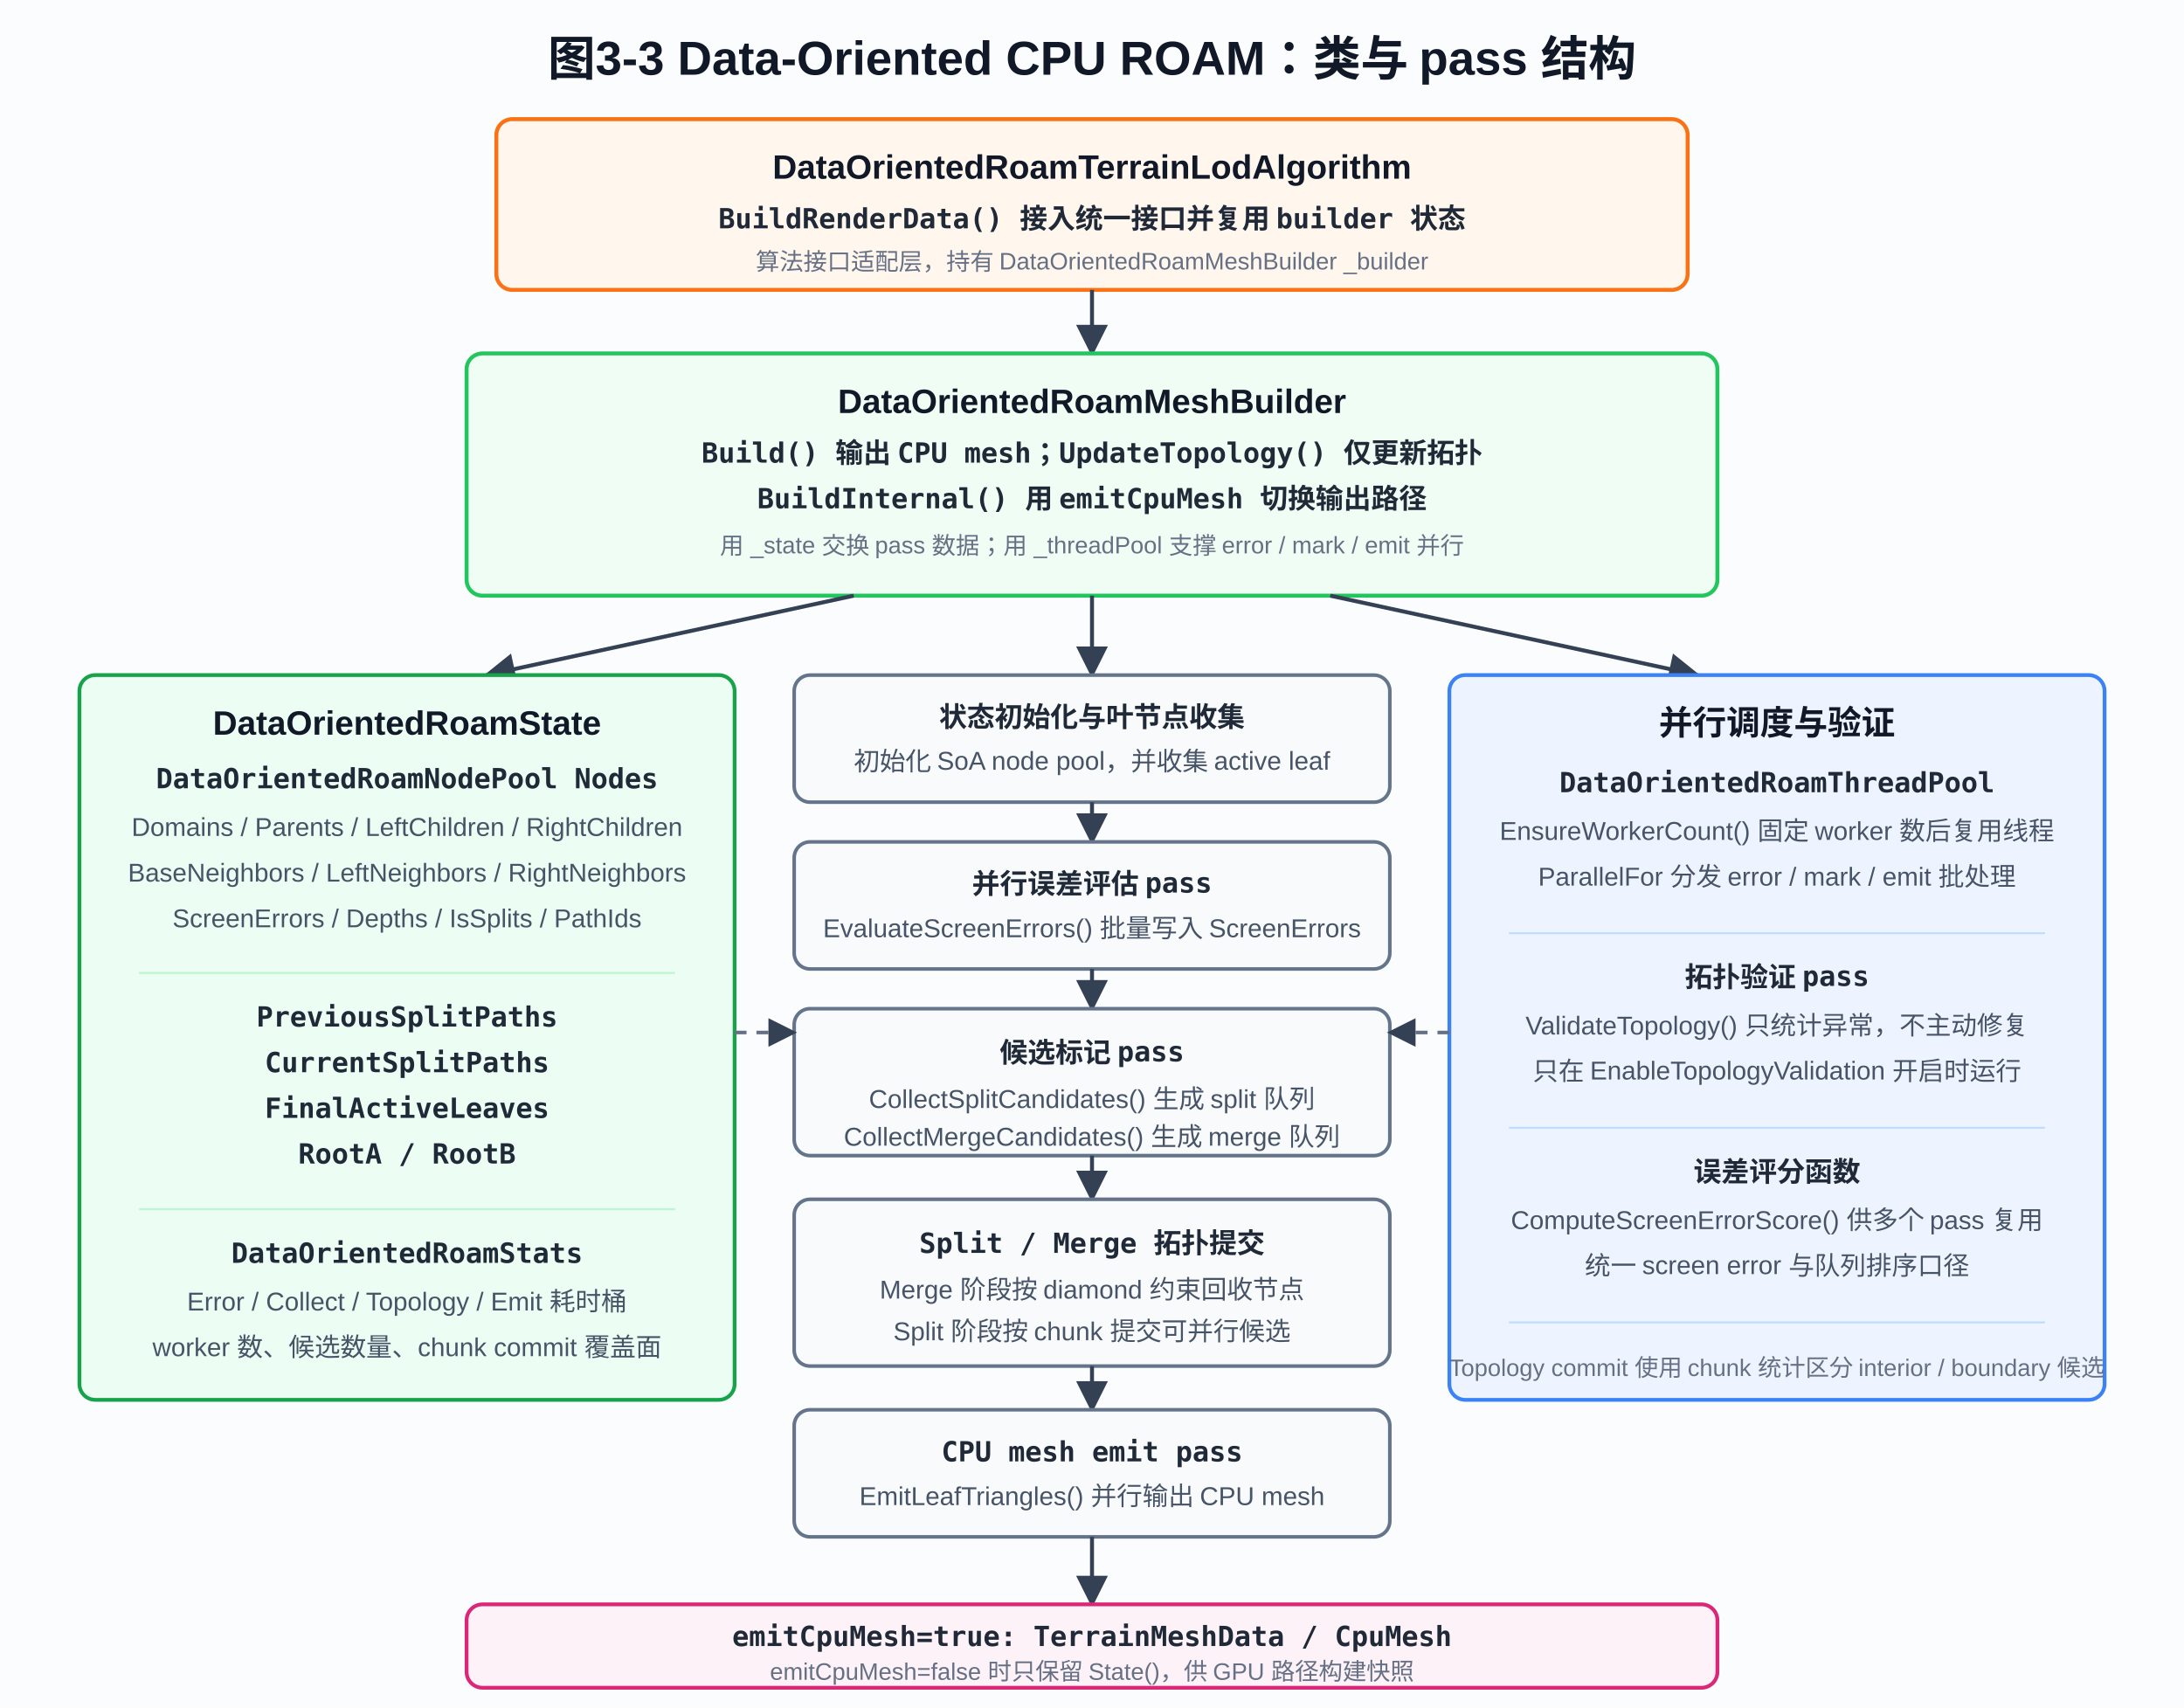
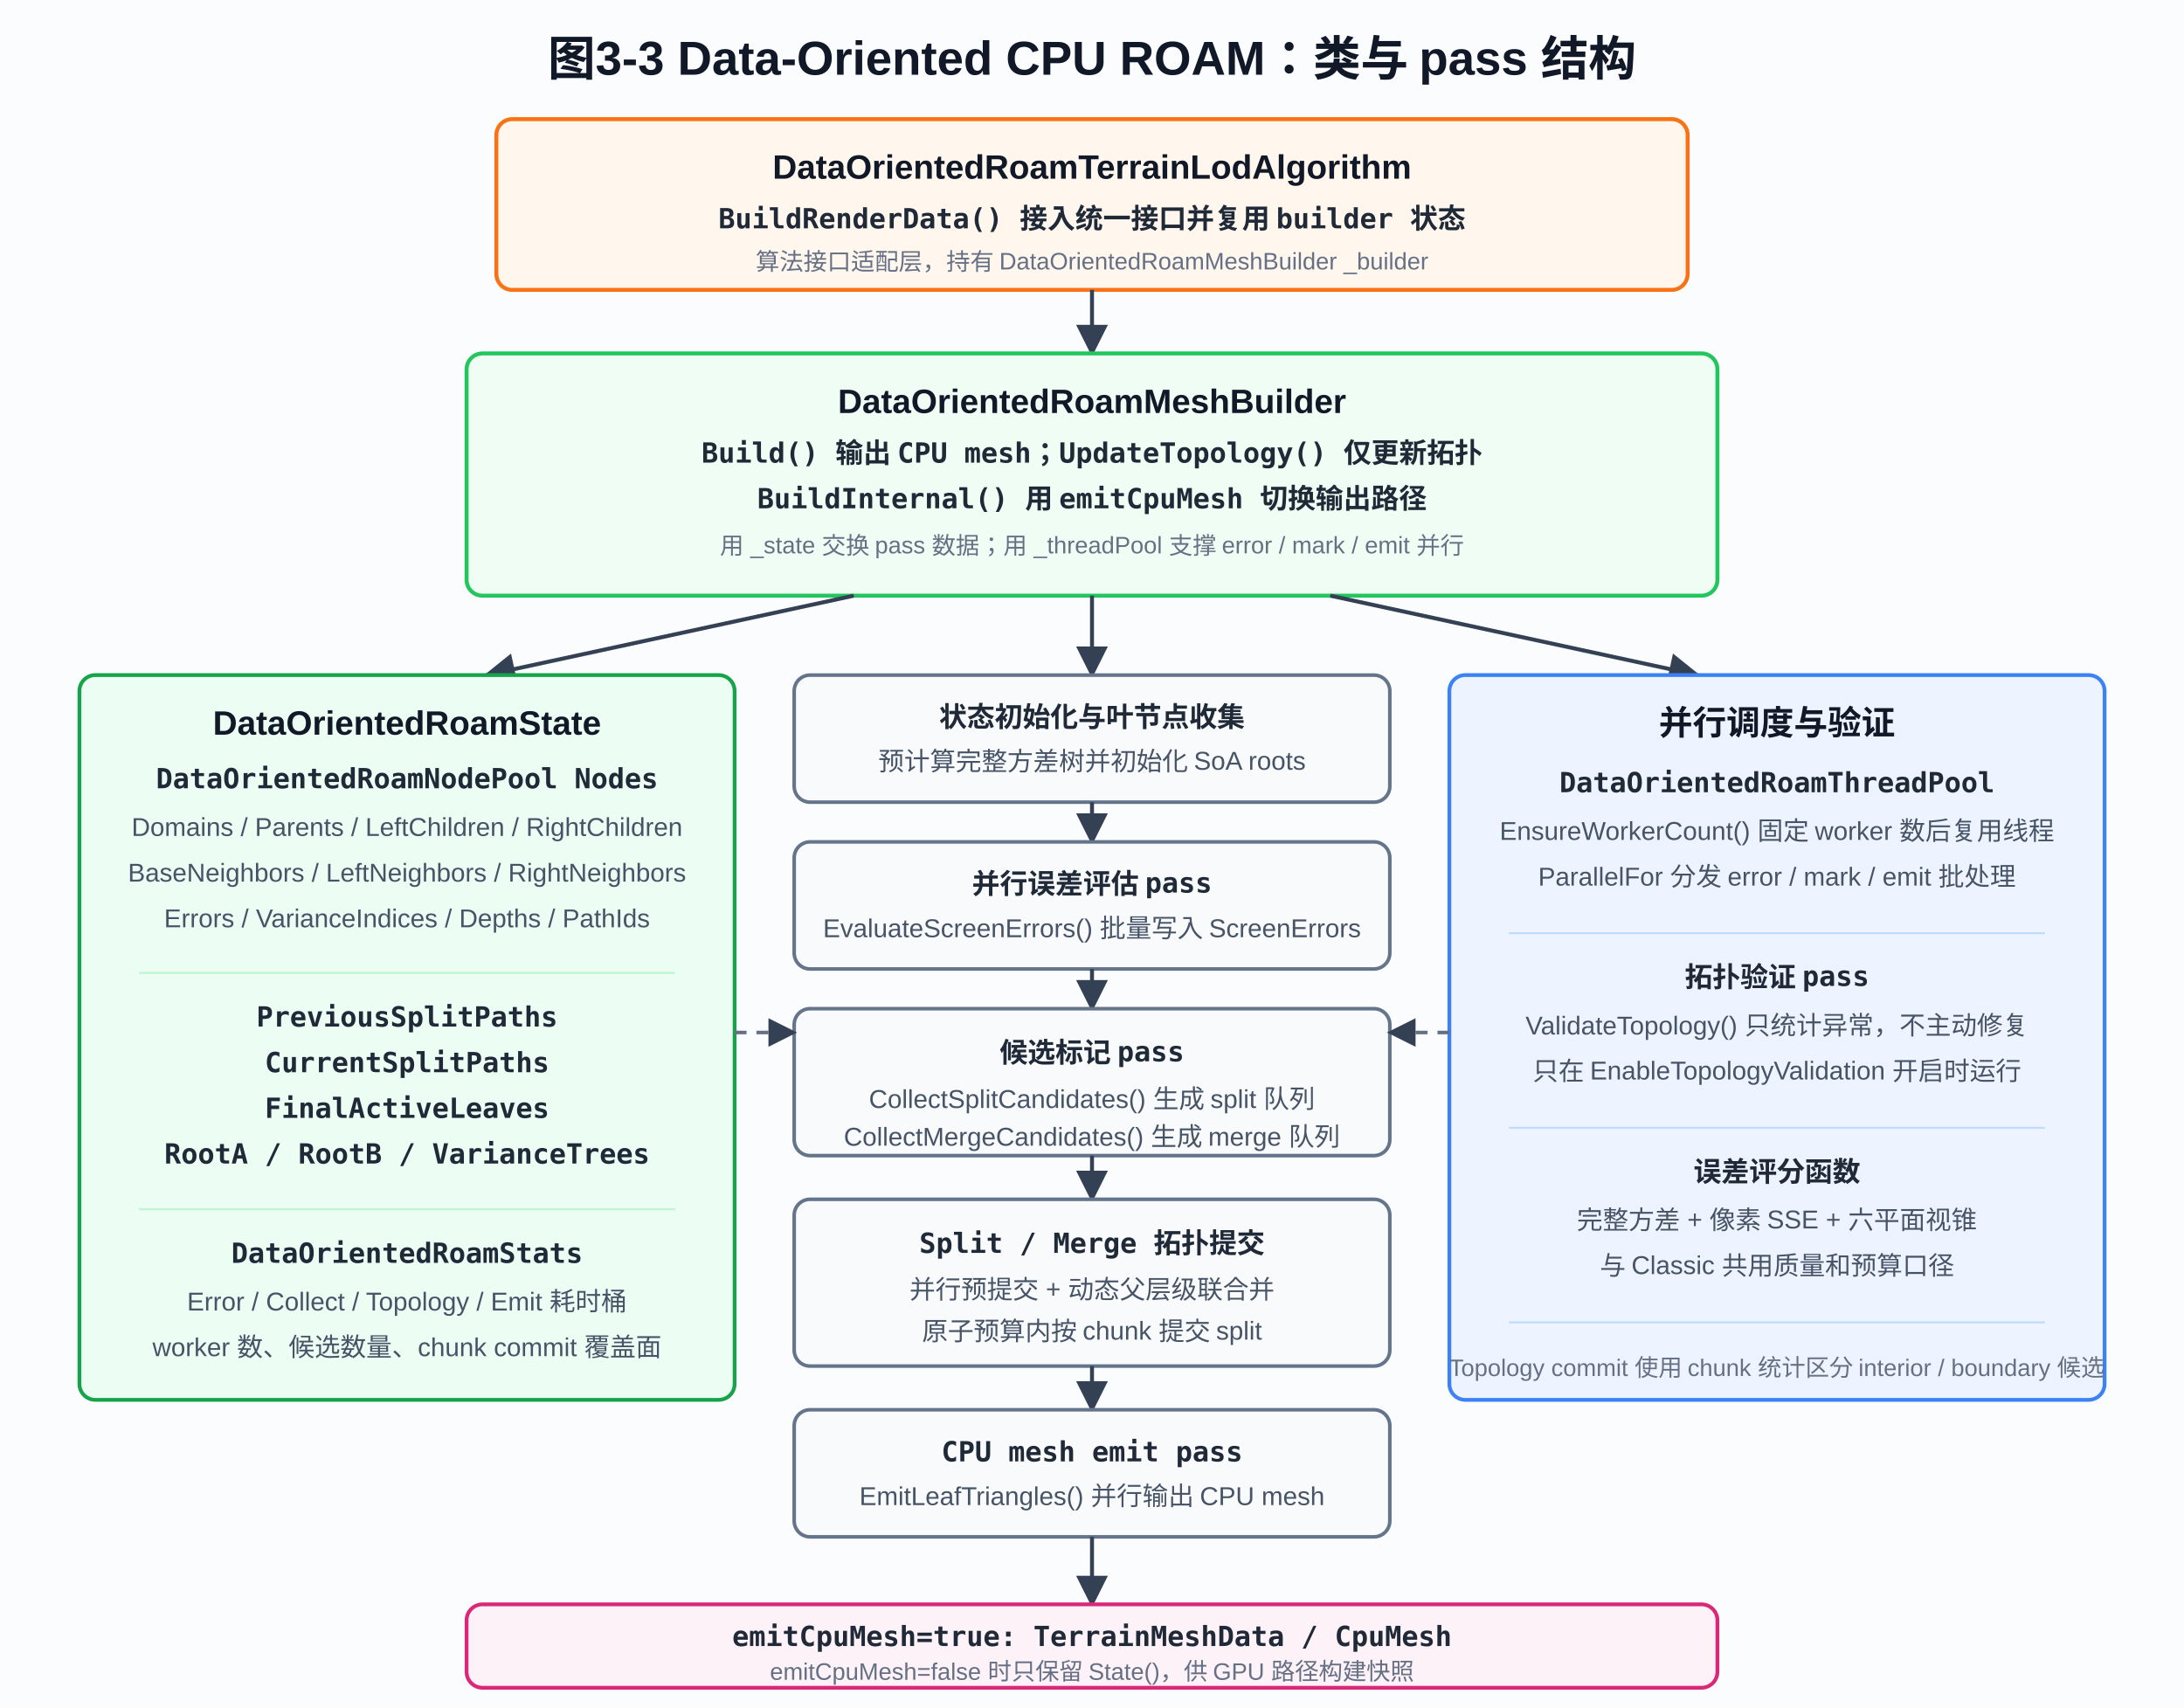
<svg xmlns="http://www.w3.org/2000/svg" width="1100" height="860" viewBox="0 0 1100 860">
  <defs>
    <marker id="arrow" viewBox="0 0 10 10" refX="9" refY="5" markerWidth="8" markerHeight="8" orient="auto-start-reverse">
      <path d="M 0 0 L 10 5 L 0 10 z" fill="#344054" />
    </marker>
    <style>
      .title{font:700 24px "Microsoft YaHei",Arial,sans-serif;fill:#111827}
      .section{font:700 17px "Microsoft YaHei",Arial,sans-serif;fill:#111827}
      .code{font:600 14px "Consolas","SFMono-Regular",monospace;fill:#1f2937}
      .small{font:13px "Microsoft YaHei",Arial,sans-serif;fill:#475467}
      .caption{font:12px "Microsoft YaHei",Arial,sans-serif;fill:#667085}
      .line{stroke:#344054;stroke-width:2;fill:none;marker-end:url(#arrow)}
      .dash{stroke:#667085;stroke-width:1.8;stroke-dasharray:6 5;fill:none;marker-end:url(#arrow)}
      .adapter{fill:#fff7ed;stroke:#f97316;stroke-width:2}
      .builder{fill:#f0fdf4;stroke:#22c55e;stroke-width:2}
      .state{fill:#ecfdf3;stroke:#16a34a;stroke-width:1.9}
      .pass{fill:#f8fafc;stroke:#64748b;stroke-width:1.8}
      .thread{fill:#eef4ff;stroke:#3b82f6;stroke-width:1.9}
      .output{fill:#fdf2f8;stroke:#db2777;stroke-width:1.9}
    </style>
  </defs>
  <rect width="100%" height="100%" fill="#fbfcfd" />
  <text x="550" y="38" text-anchor="middle" class="title">图3-3 Data-Oriented CPU ROAM：类与 pass 结构</text>
  <rect x="250" y="60" width="600" height="86" rx="8" class="adapter" />
  <text x="550" y="90" text-anchor="middle" class="section">DataOrientedRoamTerrainLodAlgorithm</text>
  <text x="550" y="115" text-anchor="middle" class="code">BuildRenderData() 接入统一接口并复用 builder 状态</text>
  <text x="550" y="136" text-anchor="middle" class="caption">算法接口适配层，持有 DataOrientedRoamMeshBuilder _builder</text>
  <path d="M550 146 L550 178" class="line" />
  <rect x="235" y="178" width="630" height="122" rx="8" class="builder" />
  <text x="550" y="208" text-anchor="middle" class="section">DataOrientedRoamMeshBuilder</text>
  <text x="550" y="233" text-anchor="middle" class="code">Build() 输出 CPU mesh；UpdateTopology() 仅更新拓扑</text>
  <text x="550" y="256" text-anchor="middle" class="code">BuildInternal() 用 emitCpuMesh 切换输出路径</text>
  <text x="550" y="279" text-anchor="middle" class="caption">用 _state 交换 pass 数据；用 _threadPool 支撑 error / mark / emit 并行</text>
  <path d="M430 300 L245 340" class="line" />
  <path d="M550 300 L550 340" class="line" />
  <path d="M670 300 L855 340" class="line" />
  <rect x="40" y="340" width="330" height="365" rx="8" class="state" />
  <text x="205" y="370" text-anchor="middle" class="section">DataOrientedRoamState</text>
  <text x="205" y="397" text-anchor="middle" class="code">DataOrientedRoamNodePool Nodes</text>
  <text x="205" y="421" text-anchor="middle" class="small">Domains / Parents / LeftChildren / RightChildren</text>
  <text x="205" y="444" text-anchor="middle" class="small">BaseNeighbors / LeftNeighbors / RightNeighbors</text>
-   <text x="205" y="467" text-anchor="middle" class="small">ScreenErrors / Depths / IsSplits / PathIds</text>
+   <text x="205" y="467" text-anchor="middle" class="small">Errors / VarianceIndices / Depths / PathIds</text>
  <line x1="70" y1="490" x2="340" y2="490" stroke="#bbf7d0" />
  <text x="205" y="517" text-anchor="middle" class="code">PreviousSplitPaths</text>
  <text x="205" y="540" text-anchor="middle" class="code">CurrentSplitPaths</text>
  <text x="205" y="563" text-anchor="middle" class="code">FinalActiveLeaves</text>
-   <text x="205" y="586" text-anchor="middle" class="code">RootA / RootB</text>
+   <text x="205" y="586" text-anchor="middle" class="code">RootA / RootB / VarianceTrees</text>
  <line x1="70" y1="609" x2="340" y2="609" stroke="#bbf7d0" />
  <text x="205" y="636" text-anchor="middle" class="code">DataOrientedRoamStats</text>
  <text x="205" y="660" text-anchor="middle" class="small">Error / Collect / Topology / Emit 耗时桶</text>
  <text x="205" y="683" text-anchor="middle" class="small">worker 数、候选数量、chunk commit 覆盖面</text>
  <rect x="400" y="340" width="300" height="64" rx="8" class="pass" />
  <text x="550" y="366" text-anchor="middle" class="code">状态初始化与叶节点收集</text>
-   <text x="550" y="388" text-anchor="middle" class="small">初始化 SoA node pool，并收集 active leaf</text>
+   <text x="550" y="388" text-anchor="middle" class="small">预计算完整方差树并初始化 SoA roots</text>
  <path d="M550 404 L550 424" class="line" />
  <rect x="400" y="424" width="300" height="64" rx="8" class="pass" />
  <text x="550" y="450" text-anchor="middle" class="code">并行误差评估 pass</text>
  <text x="550" y="472" text-anchor="middle" class="small">EvaluateScreenErrors() 批量写入 ScreenErrors</text>
  <path d="M550 488 L550 508" class="line" />
  <rect x="400" y="508" width="300" height="74" rx="8" class="pass" />
  <text x="550" y="535" text-anchor="middle" class="code">候选标记 pass</text>
  <text x="550" y="558" text-anchor="middle" class="small">CollectSplitCandidates() 生成 split 队列</text>
  <text x="550" y="577" text-anchor="middle" class="small">CollectMergeCandidates() 生成 merge 队列</text>
  <path d="M550 582 L550 604" class="line" />
  <rect x="400" y="604" width="300" height="84" rx="8" class="pass" />
  <text x="550" y="631" text-anchor="middle" class="code">Split / Merge 拓扑提交</text>
-   <text x="550" y="654" text-anchor="middle" class="small">Merge 阶段按 diamond 约束回收节点</text>
-   <text x="550" y="675" text-anchor="middle" class="small">Split 阶段按 chunk 提交可并行候选</text>
+   <text x="550" y="654" text-anchor="middle" class="small">并行预提交 + 动态父层级联合并</text>
+   <text x="550" y="675" text-anchor="middle" class="small">原子预算内按 chunk 提交 split</text>
  <path d="M550 688 L550 710" class="line" />
  <rect x="400" y="710" width="300" height="64" rx="8" class="pass" />
  <text x="550" y="736" text-anchor="middle" class="code">CPU mesh emit pass</text>
  <text x="550" y="758" text-anchor="middle" class="small">EmitLeafTriangles() 并行输出 CPU mesh</text>
  <rect x="730" y="340" width="330" height="365" rx="8" class="thread" />
  <text x="895" y="370" text-anchor="middle" class="section">并行调度与验证</text>
  <text x="895" y="399" text-anchor="middle" class="code">DataOrientedRoamThreadPool</text>
  <text x="895" y="423" text-anchor="middle" class="small">EnsureWorkerCount() 固定 worker 数后复用线程</text>
  <text x="895" y="446" text-anchor="middle" class="small">ParallelFor 分发 error / mark / emit 批处理</text>
  <line x1="760" y1="470" x2="1030" y2="470" stroke="#bfdbfe" />
  <text x="895" y="497" text-anchor="middle" class="code">拓扑验证 pass</text>
  <text x="895" y="521" text-anchor="middle" class="small">ValidateTopology() 只统计异常，不主动修复</text>
  <text x="895" y="544" text-anchor="middle" class="small">只在 EnableTopologyValidation 开启时运行</text>
  <line x1="760" y1="568" x2="1030" y2="568" stroke="#bfdbfe" />
  <text x="895" y="595" text-anchor="middle" class="code">误差评分函数</text>
-   <text x="895" y="619" text-anchor="middle" class="small">ComputeScreenErrorScore() 供多个 pass 复用</text>
-   <text x="895" y="642" text-anchor="middle" class="small">统一 screen error 与队列排序口径</text>
+   <text x="895" y="619" text-anchor="middle" class="small">完整方差 + 像素 SSE + 六平面视锥</text>
+   <text x="895" y="642" text-anchor="middle" class="small">与 Classic 共用质量和预算口径</text>
  <line x1="760" y1="666" x2="1030" y2="666" stroke="#bfdbfe" />
  <text x="895" y="693" text-anchor="middle" class="caption">Topology commit 使用 chunk 统计区分 interior / boundary 候选</text>
  <path d="M370 520 L400 520" class="dash" />
  <path d="M730 520 L700 520" class="dash" />
  <path d="M550 774 L550 808" class="line" />
  <rect x="235" y="808" width="630" height="42" rx="8" class="output" />
  <text x="550" y="829" text-anchor="middle" class="code">emitCpuMesh=true: TerrainMeshData / CpuMesh</text>
  <text x="550" y="846" text-anchor="middle" class="caption">emitCpuMesh=false 时只保留 State()，供 GPU 路径构建快照</text>
</svg>
